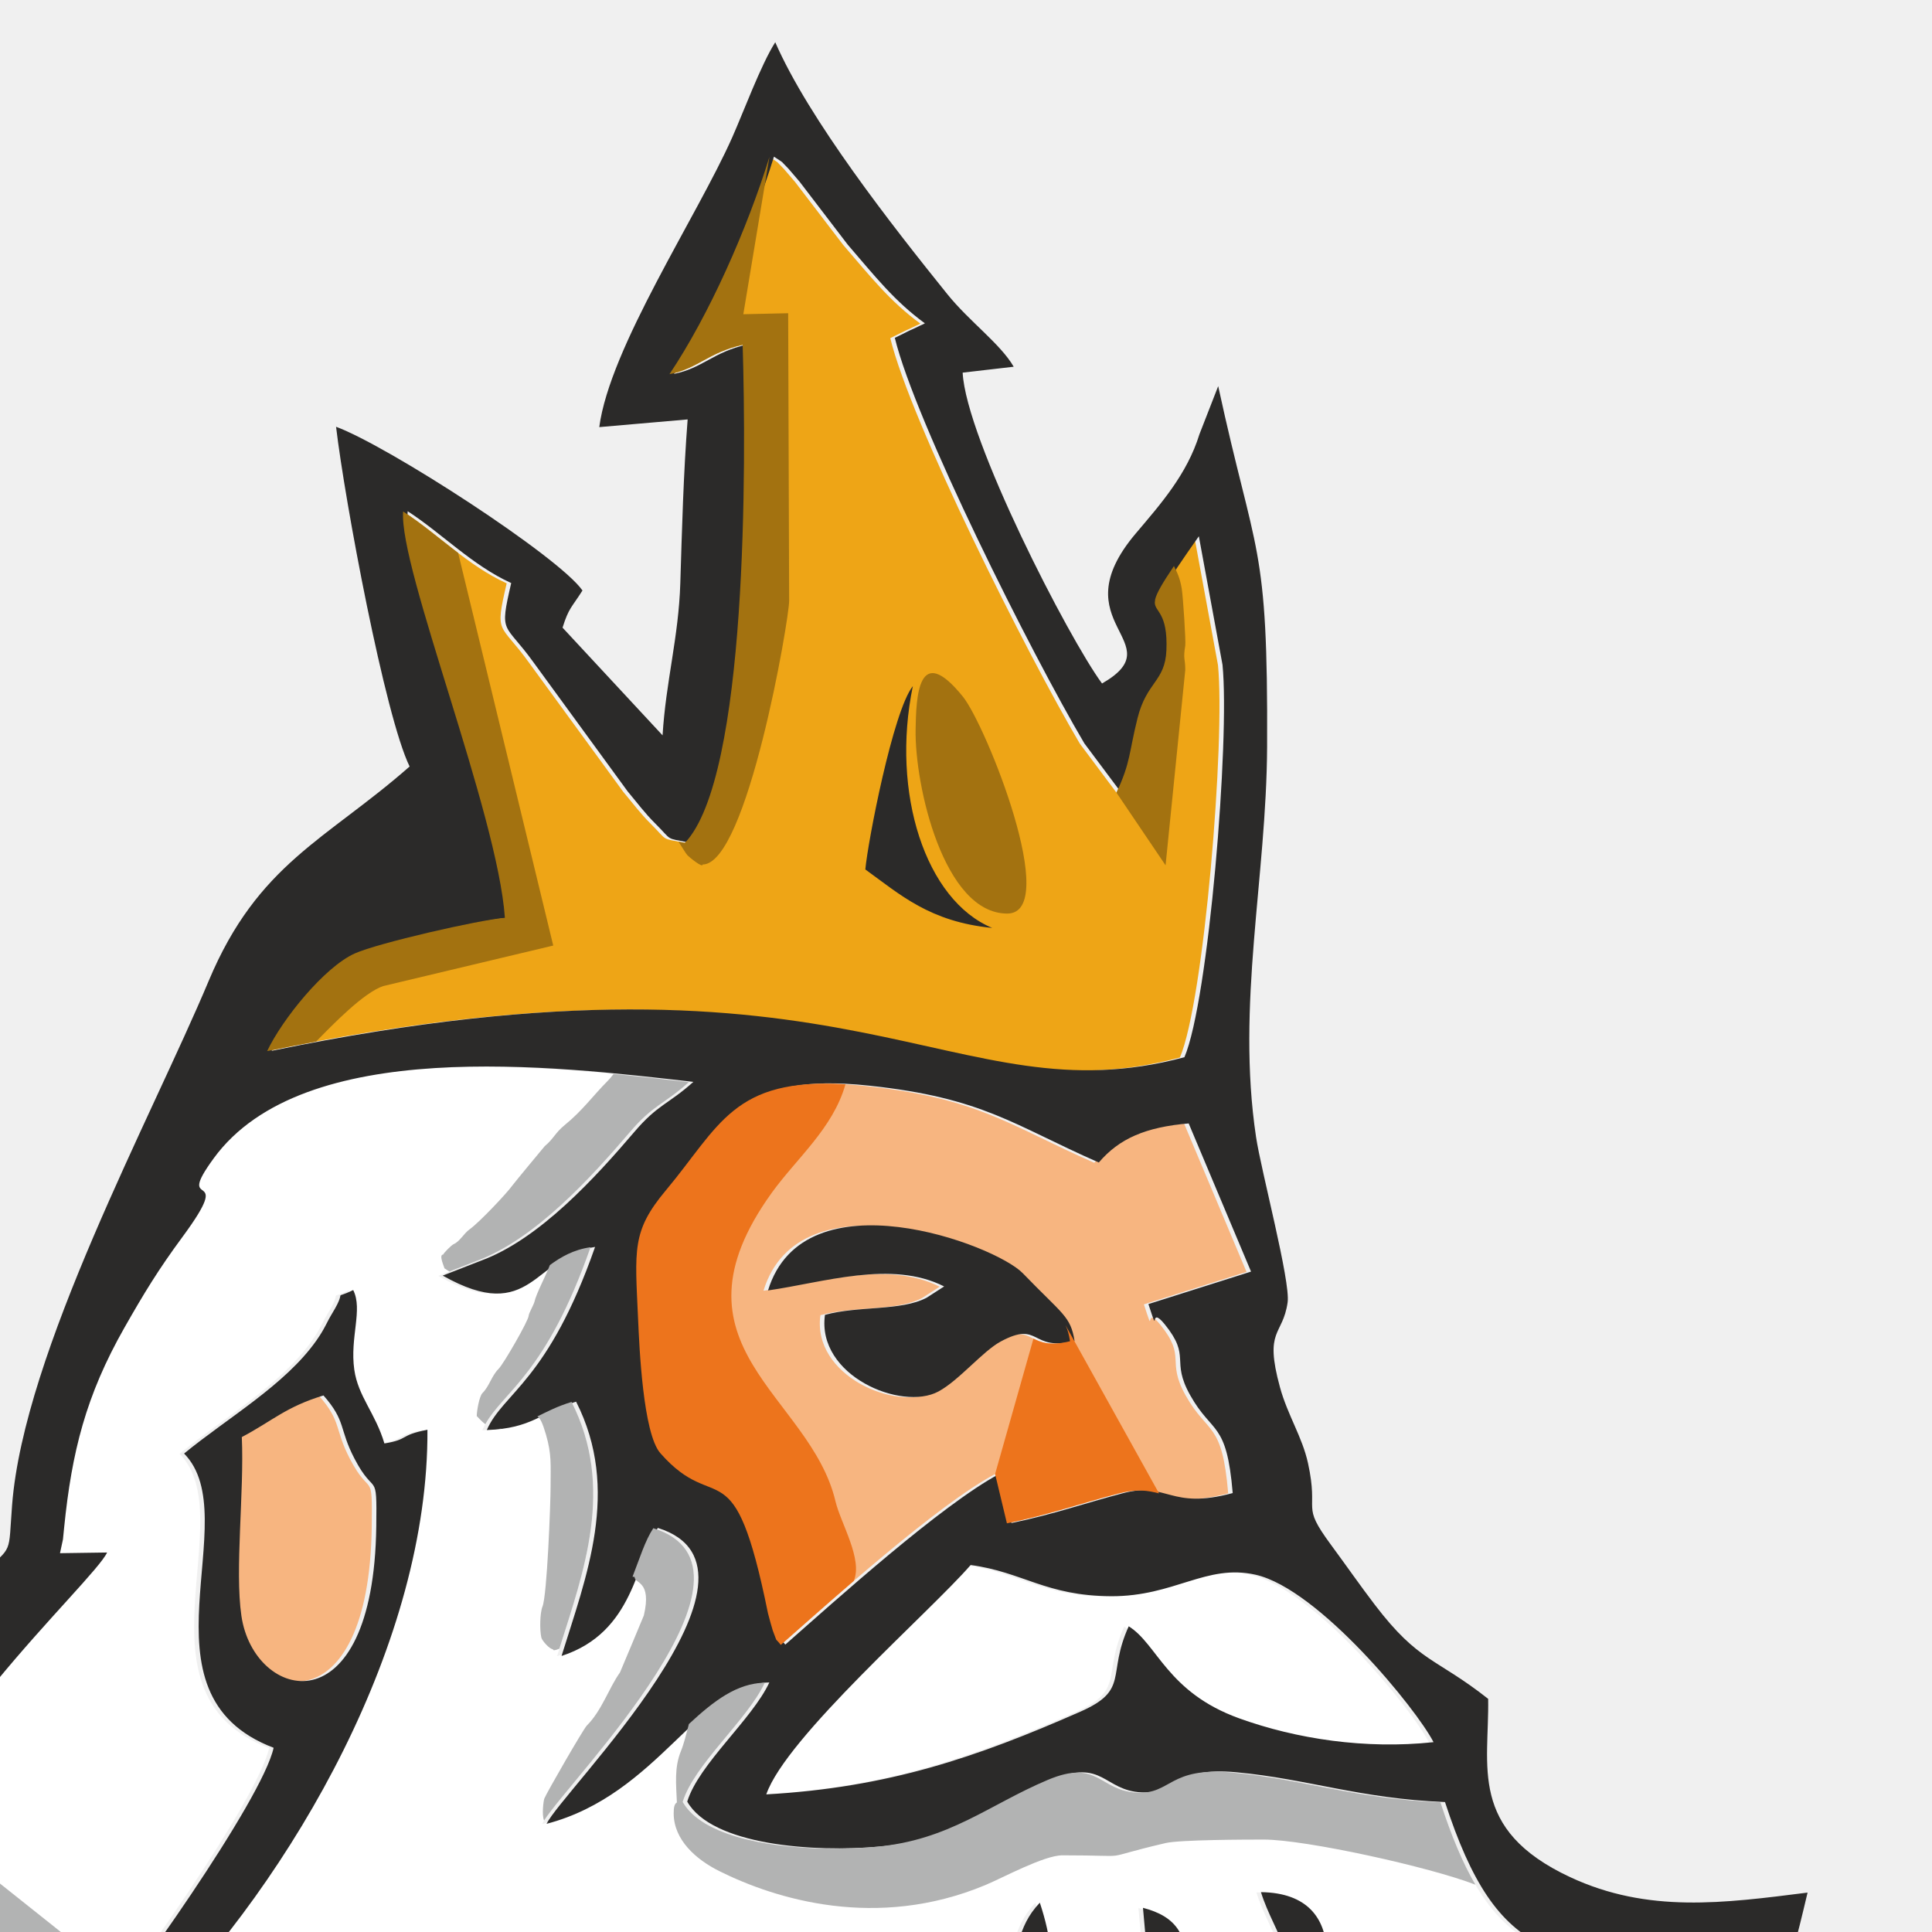
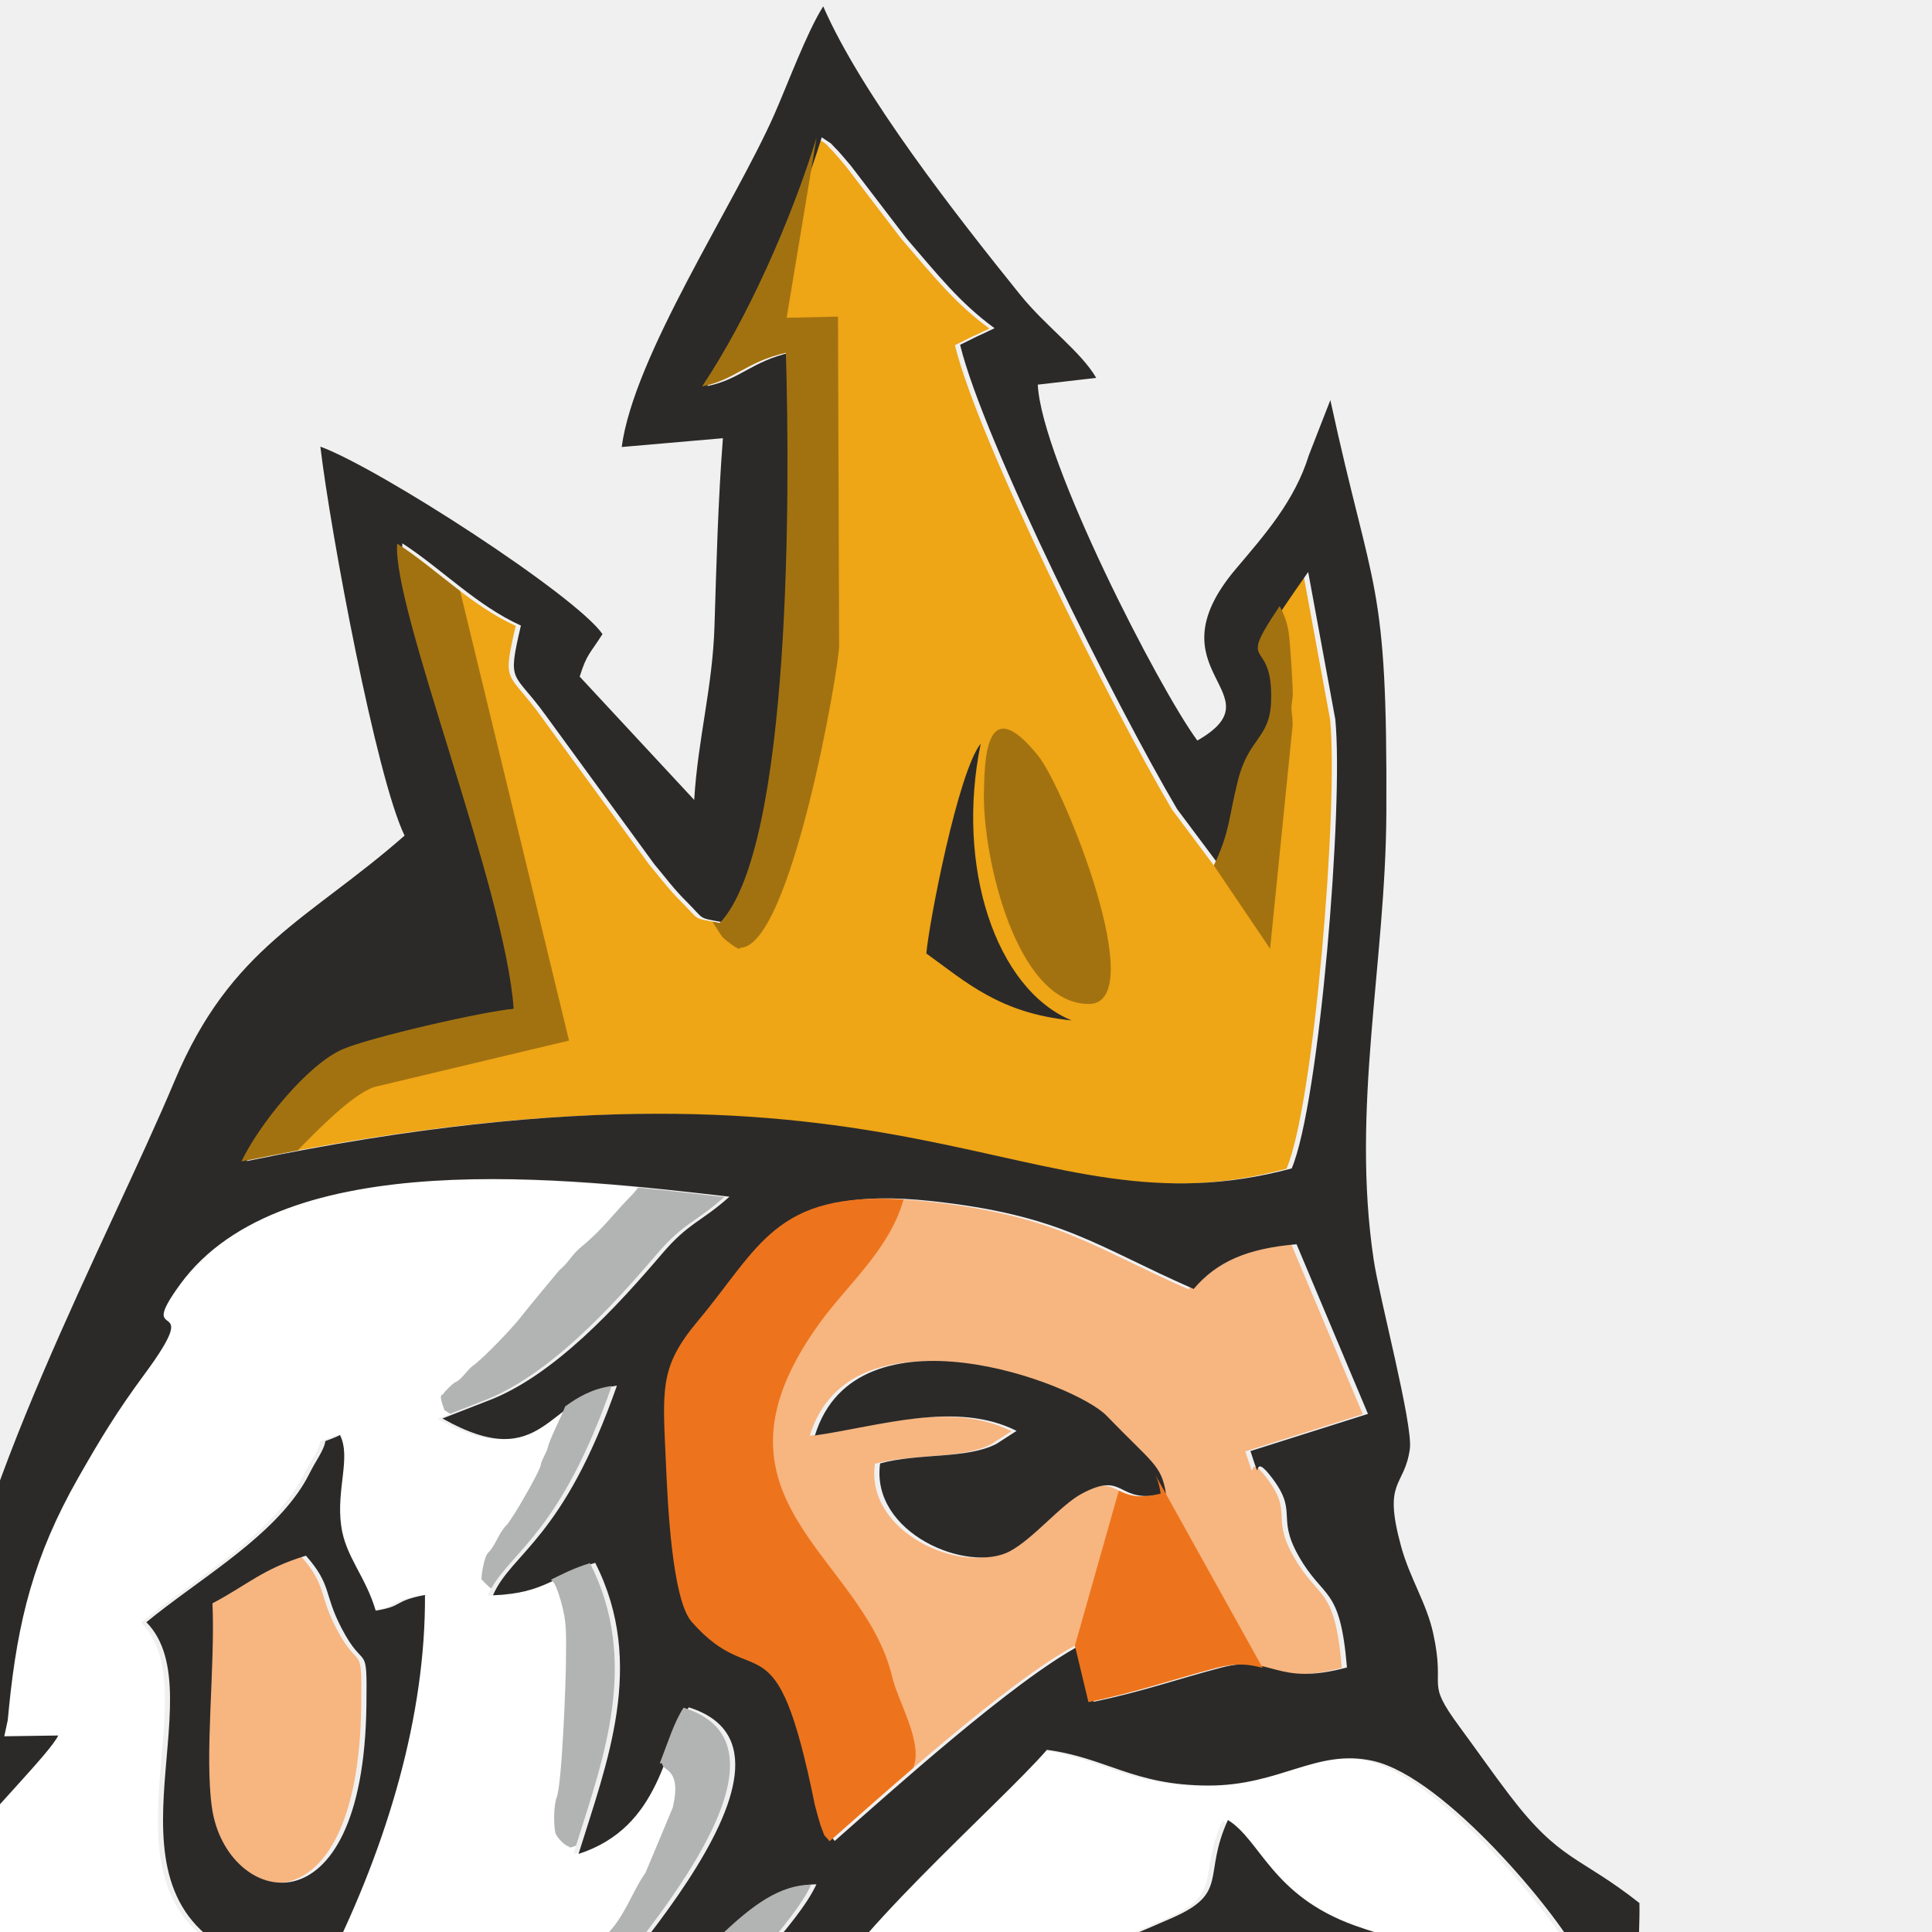
- <svg xmlns="http://www.w3.org/2000/svg" viewBox="9250 12150 3950 3950" fill-rule="evenodd" clip-rule="evenodd" role="img" aria-label="Umyjeme Fasádu">
+ <svg xmlns="http://www.w3.org/2000/svg" viewBox="9365 12225 3450 3450" fill-rule="evenodd" clip-rule="evenodd" role="img" aria-label="Umyjeme Fasádu">
  <path fill="#f7b580" d="M10810.989 14788.87c73.54-239.68 463.97-94.1 520.87-35.16 81.95 84.88 97.67 87.65 105.84 138.42-90.45 22.57-69.92-42.69-151.12 1.25-36.79 19.9-85.33 79.61-127.24 102.14-75.7 40.67-249.42-32.54-231.96-156.67 68.2-18.89 155.12-7.49 207.8-35.01l35.89-23.13c-107.44-54.46-246.56-8.05-360.08 8.16M10846.307 15512.99c102.48-90.19 319.21-285.79 438.19-349.34l24.12 100.8c87.64-18.13 150.09-40.65 228.53-61.15 92.1-24.06 94.01 34.87 223.89-.14-12.4-148.39-41.51-119.06-86.96-200.13-40.64-72.49 2.84-77.14-51.97-144.85-34.22-42.28-9.31 31.82-33.41-41.4l209.82-66.42-127.5-302.9c-88.1 7.48-142.06 30.94-183.76 79.88-174.41-76.49-235.67-132.13-469.35-157.1-266.28-28.44-290.61 74.86-406.52 213.38-70.07 83.74-63.13 120.84-56.82 262.81 2.56 57.6 10.11 234.21 45.51 274.58 115.81 132.07 149.62-20.23 220.02 327.2.59 2.92 8.91 33.02 9.77 35.19 11.36 28.92 2.33 11.77 16.44 29.59M9735.169 15088.68c5.07 113.22-14.63 271.24-.87 365.52 25.59 175.32 270.48 234.68 275.75-183.15 1.51-119.22-2.18-56.76-44.64-138.43-32.02-61.59-16.62-75.99-63.3-129.02-77.43 23.46-104.49 52.18-166.94 85.08" />
  <path fill="#eea516" d="M10618.74 12915c59.14-11.95 78.83-44.07 149.64-60.15 7.28 241.16 10.43 884.11-118.12 1018.46-51.21-10.29-33.14-2.55-70.03-39.25-21.03-20.86-35.96-41.29-56.12-65.3l-192.22-263.5c-60.15-83.92-70.95-55.15-45.97-162.61-79.76-36.24-142.27-102-211.69-146.86-9.13 115.53 193.24 616.53 208.03 830.72-54.22 4.41-259.38 51.63-306.6 72.67-62.75 28.04-148.81 135.09-179.48 199.82 1200.76-248.16 1386.36 141.39 1866.14 13.07 49.4-115.3 93.05-649.06 77.85-802.31l-48.38-262.76c-143.1 203.35-51.25 92.91-57.05 232.4-2.68 64.37-40.45 64.05-59.13 139.21-17.84 71.6-13.67 89.16-42.96 151.96l-74.93-100.19c-109.04-184.68-345.9-657.73-387.51-829.06l31.28-15.48c2.55-1.2 7.83-3.47 10.38-4.68 2.46-1.16 7.88-3.85 9.92-4.82s6.76-2.78 9.87-4.73c-62.24-45.46-101.35-95.46-157.66-160.76l-98.52-128.87c-2.18-2.78-21.41-25.21-22.52-26.28-21.04-20.9-4.17-7.51-29.85-24.84-45.46 147.32-123.45 323.47-204.37 444.14" />
-   <path fill="#fff" d="M11198.67 16413.768c26.15-56.97 59.46-117.09 87.52-182.44 39.67-92.39 31.33-138.73 80.47-190.72 48.1 144.88 19.61 223.81-91.3 315.07-54.44 44.79-59.95 86.39-76.69 58.09M11590.729 16198.378 l-13.17-147.24c68.23 17.78 96.16 55.48 89.04 147.28-5.37 69.32-30.18 119.11-86.46 155.46zM11907.339 16299.838c-21-30.33-20.23-106.78-36.8-155.56-15.98-47.09-37.74-80.14-51.78-125.22 193.3 2.57 135.61 215.09 88.58 280.78M9363.369 15326.089 l 96.32-1.41c-27.28 60.08-431.59 423.6-437.98 661.46 164.97 102.24 306.09 251.22 409.47 310.81 66.31-73.62 345.66-465.84 369-573.03-290.27-110.03-53.95-470.23-183.07-601.54 88.62-72.71 206.26-140.15 270.16-230.62 18.19-25.74 19.95-35.01 33.47-57.38 32.34-53.53-3.95-24.01 42.13-46.27 20.18 40.24-7.16 96.53 2.24 162.73 7.83 55.08 43.19 88.74 61.59 150.92 51.36-8.48 29.26-16.64 87.93-28.07 2.54 430.5-270.97 912.37-567.04 1210.64l-60.09 66.17c38.5 84.95 86.81 146.44 169.39 185.29 85.44 40.19 166.03-22.28 238.09-71.33 131.81-89.7 354.96-312.63 401.68-331.72-55.46 172.25-336.94 486.7-363.5 567.15 63.36 51.99 176.7 117.28 246.7 162.34 48.88 31.45 82.77 51.01 127.7 85.65 47.2 36.4 63.89 58.46 126.24 86.3 149.17-66.2 339.84-336.95 364.39-353.37-82.23 320.77-185.44 351.37-213.47 475.25 67.33 36.27 133.63 98.31 207.46 121.03 54.71-75.39 116.96-148.78 178.06-237.8 46.29-67.43 118.67-224.11 162.23-265.85 7.66 127.37-15.68 242.63-49 347.53-16.94 53.33-30.55 97.9-56.29 142.45-29 50.21-63.68 72.23-80.16 135.26 34.97 34.89 215.66 148.65 266.29 167.72 58.63-74.2 119.82-148.6 180.28-241.03 45.98-70.28 118.35-234.81 167.55-274.66 9.76 198.21-68.38 438.26-46.65 614.79 116.95-102.11 288.19-405.93 353.93-579.01 23.25-61.22 39.79-201.95 69.14-245.75 57.91 147.38 135.12 278.61 173.96 441.49 46.36-45.38 70.87-152.01 86.6-215.76 90.89-368.26 20.89-516.24 13.73-821.84 30.62 44.59 7.28 157.34 315.66 88.29 112.67-25.23 232.82-88.19 275.91-164.58-384.02 10.2-501.09-5.18-608.38-333.42-174.23-7.08-280.19-47.22-426.23-60.92-129.04-12.11-123.77 44.49-194.04 41.11-77.69-3.74-78.71-69.94-183.06-25.9-120.08 50.7-200.59 122.88-350.19 136.54-138.96 12.69-345.28-3.07-395.69-91.76 23.28-76.43 132.35-167.57 167.82-243.56-142.91 1.79-226.5 229-455.39 288.96 29.44-64.02 495.97-520.95 227.45-605-45.12 68.05-47.64 213.27-196.85 261.79 49.98-161.31 121.56-339.06 29.75-519.91-72.01 22.05-89.69 54.85-182.61 58.03 33.65-76.69 125.13-99.23 221.36-374.37-124.62 17.91-129.38 161.27-311.48 58.64l78.31-30.53c119.9-44 235.5-171.96 314.01-263.88 47.73-55.88 68.57-55.5 120.19-101.65-285.41-32.69-797.36-94.65-980.56 156.08-83.88 114.81 47.78 9.43-64.21 161.16-49.3 66.79-78.55 115.07-118.34 184.99-79.22 139.2-107.81 254.93-123.3 408.13-.54 5.29-1.9 20.56-2.51 24.99zM10807.449 15819.199c249.61-14.04 429.93-75.75 641.75-168.95 101.83-44.81 53.84-74.72 99.22-174.68 58.52 36.1 78.48 135 225.86 188.17 117.11 42.25 258.09 63.57 397.35 48.73-33.97-66.79-234.26-313-363.71-342.34-100.89-22.86-166.09 44.63-295.56 43.92-133.57-.73-180.25-49.37-287.1-63.76-83.44 96.32-377.74 352.19-417.81 468.91M7973.06 16016.29c128.99 247.08 193.62-70.66 240.29 77.18 24.45 77.48-55.12 138.31 58.86 133.53 51.15-2.15 98.78-38.16 169.16-41.22-16.2 50.72-54.79 110.57-48.32 154.11 54.67 21.31 173.01-12.52 231.64-29.45 4.11 95.31-37.16 87.38-45.32 176.75 72.95-1.49 174.23-33.61 259.24-45.29-17.56 51.25-56.21 108.86-53.1 159.3 81.26 16.03 148.46-40.22 246.3-33.66l-33.03 146.95 227.42-22.49-26.59 127.33c270.39-62.89 266.23-339.93 193.52-400.07l-1207.05-812.7c-7.8 264.54-88.31 285.33-213.02 409.73" />
-   <path fill="#2b2a29" d="M10820.229 14788.311c113.54-16.22 252.66-62.66 360.12-8.16l-35.91 23.12c-52.69 27.53-139.58 16.13-207.8 34.99-17.47 124.15 156.27 197.37 231.94 156.68 41.94-22.52 90.46-82.25 127.26-102.13 81.19-43.94 60.66 21.31 151.12-1.25-8.16-50.8-23.87-53.53-105.85-138.43-56.9-58.95-447.33-204.51-520.88 35.18M11019.179 13927.601c70.67 50.93 131.19 106.95 259.42 119.56-136.15-56.4-207.43-275.78-162.29-494.33-40.64 50.84-92.22 319.3-97.13 374.77M11207.93 16413.19c16.73 28.32 22.24-13.3 76.69-58.11 110.9-91.25 139.4-170.17 91.3-315.03-49.13 51.95-40.78 98.29-80.45 190.69-28.09 65.35-61.41 125.5-87.54 182.45M11599.98 16197.789 l-10.57 155.53c56.26-36.38 81.1-86.15 86.43-155.48 7.14-91.8-20.81-129.48-89.02-147.27zM11916.589 16299.279c47.04-65.71 104.73-278.23-88.56-280.78 14.04 45.04 35.77 78.08 51.76 125.21 16.59 48.76 15.81 125.22 36.8 155.57M7982.296 16015.727c124.75-124.43 205.25-145.19 213.03-409.76l1207.07 812.7c72.71 60.15 76.83 337.18-193.52 400.07l26.6-127.3-227.45 22.47 33.04-146.95c-97.83-6.53-165.02 49.68-246.31 33.65-3.1-50.42 35.55-108.02 53.11-159.28-84.99 11.68-186.29 43.79-259.23 45.28 8.15-89.35 49.44-81.43 45.32-176.75-58.62 16.96-176.98 50.74-231.67 29.47-6.44-43.56 32.12-103.39 48.34-154.13-70.39 3.06-117.99 39.07-169.15 41.24-114 4.78-34.43-56.07-58.85-133.55-46.67-147.83-111.32 169.93-240.33-77.16M10816.706 15818.638c40.08-116.74 334.36-372.59 417.82-468.94 106.82 14.41 153.53 63.07 287.09 63.77 129.48.69 194.68-66.78 295.56-43.89 129.44 29.34 329.73 275.5 363.7 342.33-139.26 14.83-280.23-6.49-397.34-48.75-147.37-53.16-167.34-152.05-225.87-188.15-45.37 99.96 2.64 129.85-99.22 174.66-211.83 93.2-392.14 154.92-641.74 168.97M9744.396 15088.097c62.47-32.9 89.54-61.59 166.97-85.08 46.67 53.06 31.28 67.42 63.31 129.01 42.45 81.7 46.15 19.24 44.62 138.43-5.28 417.86-250.15 358.5-275.73 183.19-13.76-94.31 5.93-252.34.83-365.55M10855.585 15512.406c-14.13-17.8-5.1-.65-16.45-29.57-.88-2.18-9.18-32.3-9.78-35.22-70.39-347.42-104.22-195.1-220.03-327.17-35.41-40.37-42.96-216.98-45.51-274.58-6.3-141.99-13.25-179.06 56.82-262.8 115.9-138.52 140.27-241.86 406.51-213.41 233.7 24.98 294.96 80.64 469.39 157.1 41.67-48.94 95.65-72.38 183.75-79.89l127.49 302.94-209.84 66.4c24.1 73.22-.79-.88 33.41 41.39 54.83 67.7 11.36 72.38 52 144.86 45.41 81.05 74.56 51.77 86.94 200.15-129.85 34.99-131.8-23.96-223.88.14-78.46 20.48-140.88 43.01-228.51 61.13l-24.15-100.8c-118.96 63.54-335.7 259.15-438.16 349.33M9378.715 15297.287c.6-4.45 1.99-19.7 2.5-24.98 15.53-153.21 44.12-268.92 123.32-408.13 39.81-69.93 69.05-118.22 118.35-185 111.97-151.72-19.69-46.34 64.19-161.18 183.19-250.71 695.17-188.75 980.55-156.08-51.58 46.16-72.44 45.79-120.17 101.68-78.5 91.89-194.12 219.89-314.01 263.87l-78.32 30.54c182.13 102.64 186.85-40.74 311.51-58.62-96.25 275.13-187.73 297.65-221.37 374.35 92.91-3.2 110.57-36.01 182.58-58.02 91.81 180.82 20.26 358.59-29.75 519.91 149.22-48.52 151.73-193.76 196.86-261.79 268.55 84.02-198.02 540.95-227.44 604.99 228.88-59.96 312.48-287.18 455.4-288.98-35.5 76-144.54 167.15-167.85 243.57 50.42 88.7 256.73 104.45 395.71 91.76 149.59-13.68 230.09-85.83 350.21-136.53 104.31-44.07 105.33 22.15 183.05 25.91 70.25 3.38 64.97-53.25 194.03-41.11 146.03 13.67 252.01 53.8 426.26 60.9 107.28 328.23 224.34 343.62 608.37 333.43-43.1 76.37-163.26 139.35-275.92 164.56-308.4 69.04-285.05-43.71-315.68-88.29 7.18 305.63 77.16 453.6-13.72 821.83-15.75 63.77-40.22 170.4-86.61 215.77-38.83-162.85-116.04-294.09-173.97-441.5-29.33 43.79-45.88 184.53-69.14 245.75-65.71 173.09-236.95 476.91-353.91 579.04-21.74-176.56 56.4-416.61 46.66-614.81-49.21 39.85-121.6 204.41-167.57 274.66-60.47 92.46-121.65 166.83-180.27 241.03-50.65-19.05-231.34-132.82-266.28-167.71 16.45-63.03 51.16-85.04 80.17-135.28 25.72-44.53 39.35-89.11 56.26-142.4 33.32-104.92 56.68-220.17 49.03-347.57-43.56 41.76-115.95 198.44-162.24 265.87-61.13 89.02-123.36 162.38-178.05 237.78-73.87-22.71-140.14-84.76-207.47-121 28.04-123.92 131.24-154.51 213.45-475.29-24.56 16.46-215.21 287.19-364.39 353.41-62.33-27.85-79.01-49.91-126.23-86.34-44.95-34.61-78.83-54.17-127.72-85.64-69.98-45.04-183.33-110.34-246.68-162.33 26.56-80.45 308.04-394.88 363.51-567.14-46.71 19.1-269.9 242-401.69 331.72-72.07 49.03-152.65 111.5-238.11 71.32-82.58-38.83-130.87-100.33-169.38-185.27l60.11-66.18c296.08-298.3 569.59-780.17 567.04-1210.64-58.67 11.4-36.57 19.61-87.96 28.04-18.4-62.14-53.76-95.84-61.59-150.89-9.36-66.22 17.98-122.48-2.22-162.75-46.07 22.29-9.78-7.23-42.13 46.29-13.53 22.34-15.29 31.61-33.46 57.37-63.9 90.46-181.56 157.89-270.17 230.6 129.11 131.33-107.19 491.55 183.05 601.57-23.31 107.19-302.66 499.42-368.97 573.01-103.39-59.59-244.5-208.53-409.48-310.81 6.39-237.83 410.68-601.38 437.98-661.44l-96.3 1.39zM10627.999 12914.42c80.92-120.67 158.91-296.82 204.37-444.14 25.68 17.33 8.81 3.94 29.85 24.84 1.11 1.07 20.34 23.5 22.52 26.28l98.52 128.87c56.31 65.3 95.42 115.3 157.66 160.76-3.11 1.95-7.83 3.76-9.87 4.73s-7.46 3.66-9.92 4.82c-2.55 1.21-7.83 3.48-10.38 4.68l-31.28 15.48c41.61 171.33 278.47 644.38 387.51 829.06l74.93 100.19c29.29-62.8 25.12-80.36 42.96-151.96 18.68-75.16 56.45-74.84 59.13-139.21 5.8-139.49-86.05-29.05 57.05-232.4l48.38 262.76c15.2 153.25-28.45 687.01-77.85 802.31-479.78 128.32-665.38-261.23-1866.14-13.07 30.67-64.73 116.73-171.78 179.48-199.82 47.22-21.04 252.38-68.26 306.6-72.67-14.79-214.19-217.16-715.19-208.03-830.72 69.42 44.86 131.93 110.62 211.69 146.86-24.98 107.46-14.18 78.69 45.97 162.61l192.22 263.5c20.16 24.01 35.09 44.44 56.12 65.3 36.89 36.7 18.82 28.96 70.03 39.25 128.55-134.35 125.4-777.3 118.12-1018.46-70.81 16.08-90.5 48.2-149.64 60.15M11322.528 12899.781c-27.2-46.95-90.69-92.41-135.87-148.57-113.4-140.79-282.69-356.84-351.65-514.86-29.42 46.29-64.69 142.13-87.95 194.5-71.83 161.68-250.39 429.63-271.84 592.38l180.68-15.71c-8.62 111.46-11.54 223.51-15.01 335.01-3.39 110.25-29.66 201.36-36.24 310.91l-204.51-220.22c12.93-40.97 18.12-40.22 40.74-75.95-48.11-69.28-397.71-295.66-503.79-334.73 17.84 151.4 99.96 591.6 150.38 694.57-170.44 149.96-310.02 198.02-410.82 438.4-117.15 279.3-377.82 759.45-401.92 1071.51-7.93 103.16 2.22 82.08-59.13 138.61-136.53 125.82-251.55 295.34-297.98 537.43-213.31-121-438.49-292.97-644.9-436.08-106.07-73.59-174.38-24.51-303.63-46.25-38.05-6.39-1490.63-950.1-1522.7-983.97-60.02-63.45 2.5-181.29-76.84-271.66-31.88-36.29-87.86-77.21-153.62-118.87-186.11-117.94-607.22-375.14-831.24-263.5-50.88 25.4-137.91 130.78-161.13 204.65-44.3 140.88 142.69 452.34 213.92 501.6l432.69 281.39c345.81 216.88 55.71-63.49 495.03 219.43l1066.42 711.02c204.6 137.32 241.39 131.99 378.19 335.29 150.61 223.83 306.23 199.73 468.66 358.04-296.17 75.35-524.5 211.5-735.12 394.46-567.92 493.4-401.56 1145.38-443.4 1262.72-11.63 32.53-467.08 433.39-454.76 1217.96l252.34 148.62c-27.3-334.36 187.82-886.34 368.32-1136.86 81.75 84.53 81.29 182.54 215.68 233.52-77.86-278.8-137.68-420.79-76.42-736.47 81.24-418.51 324.95-775.86 701.76-968.82 90.92-46.58 191.16-78.09 299.22-111.36 161.04-49.54 162.34-73.83 301.97 19.78 172.95 116 331.99 214.75 517.5 318.47 424.07 237.08 99.96 335.65 196.03 532.37 70.62 144.73 110.01 104.32 57.51 323.79-43.47 181.57-187.6 917.81-236.16 991.95-169.38-92.13-332.41-324.16-421.76-502.02-17.15-34.2-30.77-64.09-45.79-105.8-15.8-43.93-22.61-77.34-56.07-110.99-48.66 198.11-157.84 351.92-271.93 487.15-64 75.86-115.53 127.86-190.89 190.46-62.6 52-153.02 103.16-198.39 171.84 242.42-29.94 259.94-36.15 447.11-112.19-95.88 540.85-240.38 796.89-518.06 1112.94 167.9 107.61 917.48 355.91 1165.46 392.75-25.21-86.7-88.61-190.23-125.36-287.74-35.5-94.07-67.01-215.39-83.14-326.38-43.46-300.07 5.24-432.09 86.62-694.57 60.98 20.94 83.64 51.57 156.59 76.09-9.73 106.22 37.3 297.75 58.25 407.16 19.65 102.46 26.69 301.41 120.21 351.36 174.25 93.1 461.06 234.63 643.41 288.95-22.71 152.97-101.21 374.67-63.3 528.71 18.95 76.84 54.08 51.95 66.04 126.98 20.48 128.64 12.69 224.2 47.03 351.64 29.01 107.56 65.02 193.66 118.13 276.38 512.4 797.96 1620.99 800.19 2183.35 285.05 238.94-218.87 488.58-611.62 482.79-1099.04 58.02 19.65 122.76 64.92 184.02 91.2 349.28 149.64 1356.94 306.04 1567.47 20.62 88.15-119.47 102.56-777.43 96.67-975.59-19-635.67-94.9-1183.53-469.07-1683.28-200.06-267.25-336.35-299-425.84-394.78-43.79-46.81-73.86-548.41-385.42-951.68-276.25-357.58-499.61-333.25-643.04-434.41 118.12-107.7 131.47-151.03 177.58-345.67-171.28 21.65-326.2 42.73-485.34-31.55-209.23-97.6-165.21-227.91-167.71-364.58-107.79-84.94-141.06-73.63-231.66-192.27-30.08-39.39-56.31-77.34-89.91-122.94-62.51-84.86-23.77-61.73-46.76-166.6-11.72-53.71-41.7-98.16-57.27-155.06-33.05-120.45 5.56-103.95 15.61-173.74 6.17-42.77-54.22-268.87-64.55-338.02-40.64-271.19 21.36-529.59 22.61-798.33 2-422.45-23.45-383.57-100-736.88l-38.33 98.29c-25.25 81.84-79.24 142.73-130.03 202.7-157.47 185.83 78.83 221.98-69.14 306.97-68.78-93.2-278.15-500.26-284.96-635.54z" />
+   <path fill="#fff" d="M9363.369 15326.089 l 96.32-1.41c-27.28 60.08-431.59 423.6-437.98 661.46 164.97 102.24 306.09 251.22 409.47 310.81 66.31-73.62 345.66-465.84 369-573.03-290.27-110.03-53.95-470.23-183.07-601.54 88.62-72.71 206.26-140.15 270.16-230.62 18.19-25.74 19.95-35.01 33.47-57.38 32.34-53.53-3.95-24.01 42.13-46.27 20.18 40.24-7.16 96.53 2.24 162.73 7.83 55.08 43.19 88.74 61.59 150.92 51.36-8.48 29.26-16.64 87.93-28.07 2.54 430.5-270.97 912.37-567.04 1210.64l-60.09 66.17c38.5 84.95 86.81 146.44 169.39 185.29 85.44 40.19 166.03-22.28 238.09-71.33 131.81-89.7 354.96-312.63 401.68-331.72-55.46 172.25-336.94 486.7-363.5 567.15 63.36 51.99 176.7 117.28 246.7 162.34 48.88 31.45 82.77 51.01 127.7 85.65 47.2 36.4 63.89 58.46 126.24 86.3 149.17-66.2 339.84-336.95 364.39-353.37-82.23 320.77-185.44 351.37-213.47 475.25 67.33 36.27 133.63 98.31 207.46 121.03 54.71-75.39 116.96-148.78 178.06-237.8 46.29-67.43 118.67-224.11 162.23-265.85 7.66 127.37-15.68 242.63-49 347.53-16.94 53.33-30.55 97.9-56.29 142.45-29 50.21-63.68 72.23-80.16 135.26 34.97 34.89 215.66 148.65 266.29 167.72 58.63-74.2 119.82-148.6 180.28-241.03 45.98-70.28 118.35-234.81 167.55-274.66 9.76 198.21-68.38 438.26-46.65 614.79 116.95-102.11 288.19-405.93 353.93-579.01 23.25-61.22 39.79-201.95 69.14-245.75 57.91 147.38 135.12 278.61 173.96 441.49 46.36-45.38 70.87-152.01 86.6-215.76 90.89-368.26 20.89-516.24 13.73-821.84 30.62 44.59 7.28 157.34 315.66 88.29 112.67-25.23 232.82-88.19 275.91-164.58-384.02 10.2-501.09-5.18-608.38-333.42-174.23-7.08-280.19-47.22-426.23-60.92-129.04-12.11-123.77 44.49-194.04 41.11-77.69-3.74-78.71-69.94-183.06-25.9-120.08 50.7-200.59 122.88-350.19 136.54-138.96 12.69-345.28-3.07-395.69-91.76 23.28-76.43 132.35-167.57 167.82-243.56-142.91 1.79-226.5 229-455.39 288.96 29.44-64.02 495.97-520.95 227.45-605-45.12 68.05-47.64 213.27-196.85 261.79 49.98-161.31 121.56-339.06 29.75-519.91-72.01 22.05-89.69 54.85-182.61 58.03 33.65-76.69 125.13-99.23 221.36-374.37-124.62 17.91-129.38 161.27-311.48 58.64l78.31-30.53c119.9-44 235.5-171.96 314.01-263.88 47.73-55.88 68.57-55.5 120.19-101.65-285.41-32.69-797.36-94.65-980.56 156.08-83.88 114.81 47.78 9.43-64.21 161.16-49.3 66.79-78.55 115.07-118.34 184.99-79.22 139.2-107.81 254.93-123.3 408.13-.54 5.29-1.9 20.56-2.51 24.99zM10807.449 15819.199c249.61-14.04 429.93-75.75 641.75-168.95 101.83-44.81 53.84-74.72 99.22-174.68 58.52 36.1 78.48 135 225.86 188.17 117.11 42.25 258.09 63.57 397.35 48.73-33.97-66.79-234.26-313-363.71-342.34-100.89-22.86-166.09 44.63-295.56 43.92-133.57-.73-180.25-49.37-287.1-63.76-83.44 96.32-377.74 352.19-417.81 468.91M7973.06 16016.29c128.99 247.08 193.62-70.66 240.29 77.18 24.45 77.48-55.12 138.31 58.86 133.53 51.15-2.15 98.78-38.16 169.16-41.22-16.2 50.72-54.79 110.57-48.32 154.11 54.67 21.31 173.01-12.52 231.64-29.45 4.11 95.31-37.16 87.38-45.32 176.75 72.95-1.49 174.23-33.61 259.24-45.29-17.56 51.25-56.21 108.86-53.1 159.3 81.26 16.03 148.46-40.22 246.3-33.66l-33.03 146.95 227.42-22.49-26.59 127.33c270.39-62.89 266.23-339.93 193.52-400.07l-1207.05-812.7c-7.8 264.54-88.31 285.33-213.02 409.73" />
+   <path fill="#2b2a29" d="M10820.229 14788.311c113.54-16.22 252.66-62.66 360.12-8.16l-35.91 23.12c-52.69 27.53-139.58 16.13-207.8 34.99-17.47 124.15 156.27 197.37 231.94 156.68 41.94-22.52 90.46-82.25 127.26-102.13 81.19-43.94 60.66 21.31 151.12-1.25-8.16-50.8-23.87-53.53-105.85-138.43-56.9-58.95-447.33-204.51-520.88 35.18M11019.179 13927.601c70.67 50.93 131.19 106.95 259.42 119.56-136.15-56.4-207.43-275.78-162.29-494.33-40.64 50.84-92.22 319.3-97.13 374.77M7982.296 16015.727c124.75-124.43 205.25-145.19 213.03-409.76l1207.07 812.7c72.71 60.15 76.83 337.18-193.52 400.07l26.6-127.3-227.45 22.47 33.04-146.95c-97.83-6.53-165.02 49.68-246.31 33.65-3.1-50.42 35.55-108.02 53.11-159.28-84.99 11.68-186.29 43.79-259.23 45.28 8.15-89.35 49.44-81.43 45.32-176.75-58.62 16.96-176.98 50.74-231.67 29.47-6.44-43.56 32.12-103.39 48.34-154.13-70.39 3.06-117.99 39.07-169.15 41.24-114 4.78-34.43-56.07-58.85-133.55-46.67-147.83-111.32 169.93-240.33-77.16M10816.706 15818.638c40.08-116.74 334.36-372.59 417.82-468.94 106.82 14.41 153.53 63.07 287.09 63.77 129.48.69 194.68-66.78 295.56-43.89 129.44 29.34 329.73 275.5 363.7 342.33-139.26 14.83-280.23-6.49-397.34-48.75-147.37-53.16-167.34-152.05-225.87-188.15-45.37 99.96 2.64 129.85-99.22 174.66-211.83 93.2-392.14 154.92-641.74 168.97M9744.396 15088.097c62.47-32.9 89.54-61.59 166.97-85.08 46.67 53.06 31.28 67.42 63.31 129.01 42.45 81.7 46.15 19.24 44.62 138.43-5.28 417.86-250.15 358.5-275.73 183.19-13.76-94.31 5.93-252.34.83-365.55M10855.585 15512.406c-14.13-17.8-5.1-.65-16.45-29.57-.88-2.18-9.18-32.3-9.78-35.22-70.39-347.42-104.22-195.1-220.03-327.17-35.41-40.37-42.96-216.98-45.51-274.58-6.3-141.99-13.25-179.06 56.82-262.8 115.9-138.52 140.27-241.86 406.51-213.41 233.7 24.98 294.96 80.64 469.39 157.1 41.67-48.94 95.65-72.38 183.75-79.89l127.49 302.94-209.84 66.4c24.1 73.22-.79-.88 33.41 41.39 54.83 67.7 11.36 72.38 52 144.86 45.41 81.05 74.56 51.77 86.94 200.15-129.85 34.99-131.8-23.96-223.88.14-78.46 20.48-140.88 43.01-228.51 61.13l-24.15-100.8c-118.96 63.54-335.7 259.15-438.16 349.33M9378.715 15297.287c.6-4.45 1.99-19.7 2.5-24.98 15.53-153.21 44.12-268.92 123.32-408.13 39.81-69.93 69.05-118.22 118.35-185 111.97-151.72-19.69-46.34 64.19-161.18 183.19-250.71 695.17-188.75 980.55-156.08-51.58 46.16-72.44 45.79-120.17 101.68-78.5 91.89-194.12 219.89-314.01 263.87l-78.32 30.54c182.13 102.64 186.85-40.74 311.51-58.62-96.25 275.13-187.73 297.65-221.37 374.35 92.91-3.2 110.57-36.01 182.58-58.02 91.81 180.82 20.26 358.59-29.75 519.91 149.22-48.52 151.73-193.76 196.86-261.79 268.55 84.02-198.02 540.95-227.44 604.99 228.88-59.96 312.48-287.18 455.4-288.98-35.5 76-144.54 167.15-167.85 243.57 50.42 88.7 256.73 104.45 395.71 91.76 149.59-13.68 230.09-85.83 350.21-136.53 104.31-44.07 105.33 22.15 183.05 25.91 70.25 3.38 64.97-53.25 194.03-41.11 146.03 13.67 252.01 53.8 426.26 60.9 107.28 328.23 224.34 343.62 608.37 333.43-43.1 76.37-163.26 139.35-275.92 164.56-308.4 69.04-285.05-43.71-315.68-88.29 7.18 305.63 77.16 453.6-13.72 821.83-15.75 63.77-40.22 170.4-86.61 215.77-38.83-162.85-116.04-294.09-173.97-441.5-29.33 43.79-45.88 184.53-69.14 245.75-65.71 173.09-236.95 476.91-353.91 579.04-21.74-176.56 56.4-416.61 46.66-614.81-49.21 39.85-121.6 204.41-167.57 274.66-60.47 92.46-121.65 166.83-180.27 241.03-50.65-19.05-231.34-132.82-266.28-167.71 16.45-63.03 51.16-85.04 80.17-135.28 25.72-44.53 39.35-89.11 56.26-142.4 33.32-104.92 56.68-220.17 49.03-347.57-43.56 41.76-115.95 198.44-162.24 265.87-61.13 89.02-123.36 162.38-178.05 237.78-73.87-22.71-140.14-84.76-207.47-121 28.04-123.92 131.24-154.51 213.45-475.29-24.56 16.46-215.21 287.19-364.39 353.41-62.33-27.85-79.01-49.91-126.23-86.34-44.95-34.61-78.83-54.17-127.72-85.64-69.98-45.04-183.33-110.34-246.68-162.33 26.56-80.45 308.04-394.88 363.51-567.14-46.71 19.1-269.9 242-401.69 331.72-72.07 49.03-152.65 111.5-238.11 71.32-82.58-38.83-130.87-100.33-169.38-185.27l60.11-66.18c296.08-298.3 569.59-780.17 567.04-1210.64-58.67 11.4-36.57 19.61-87.96 28.04-18.4-62.14-53.76-95.84-61.59-150.89-9.36-66.22 17.98-122.48-2.22-162.75-46.07 22.29-9.78-7.23-42.13 46.29-13.53 22.34-15.29 31.61-33.46 57.37-63.9 90.46-181.56 157.89-270.17 230.6 129.11 131.33-107.19 491.55 183.05 601.57-23.31 107.19-302.66 499.42-368.97 573.01-103.39-59.59-244.5-208.53-409.48-310.81 6.39-237.83 410.68-601.38 437.98-661.44l-96.3 1.39zM10627.999 12914.42c80.92-120.67 158.91-296.82 204.37-444.14 25.68 17.33 8.81 3.94 29.85 24.84 1.11 1.07 20.34 23.5 22.52 26.28l98.52 128.87c56.31 65.3 95.42 115.3 157.66 160.76-3.11 1.95-7.83 3.76-9.87 4.73s-7.46 3.66-9.92 4.82c-2.55 1.21-7.83 3.48-10.38 4.68l-31.28 15.48c41.61 171.33 278.47 644.38 387.51 829.06l74.93 100.19c29.29-62.8 25.12-80.36 42.96-151.96 18.68-75.16 56.45-74.84 59.13-139.21 5.8-139.49-86.05-29.05 57.05-232.4l48.38 262.76c15.2 153.25-28.45 687.01-77.85 802.31-479.78 128.32-665.38-261.23-1866.14-13.07 30.67-64.73 116.73-171.78 179.48-199.82 47.22-21.04 252.38-68.26 306.6-72.67-14.79-214.19-217.16-715.19-208.03-830.72 69.42 44.86 131.93 110.62 211.69 146.86-24.98 107.46-14.18 78.69 45.97 162.61l192.22 263.5c20.16 24.01 35.09 44.44 56.12 65.3 36.89 36.7 18.82 28.96 70.03 39.25 128.55-134.35 125.4-777.3 118.12-1018.46-70.81 16.08-90.5 48.2-149.64 60.15M11322.528 12899.781c-27.2-46.95-90.69-92.41-135.87-148.57-113.4-140.79-282.69-356.84-351.65-514.86-29.42 46.29-64.69 142.13-87.95 194.5-71.83 161.68-250.39 429.63-271.84 592.38l180.68-15.71c-8.62 111.46-11.54 223.51-15.01 335.01-3.39 110.25-29.66 201.36-36.24 310.91l-204.51-220.22c12.93-40.97 18.12-40.22 40.74-75.95-48.11-69.28-397.71-295.66-503.79-334.73 17.84 151.4 99.96 591.6 150.38 694.57-170.44 149.96-310.02 198.02-410.82 438.4-117.15 279.3-377.82 759.45-401.92 1071.51-7.93 103.16 2.22 82.08-59.13 138.61-136.53 125.82-251.55 295.34-297.98 537.43-213.31-121-438.49-292.97-644.9-436.08-106.07-73.59-174.38-24.51-303.63-46.25-38.05-6.39-1490.63-950.1-1522.7-983.97-60.02-63.45 2.5-181.29-76.84-271.66-31.88-36.29-87.86-77.21-153.62-118.87-186.11-117.94-607.22-375.14-831.24-263.5-50.88 25.4-137.91 130.78-161.13 204.65-44.3 140.88 142.69 452.34 213.92 501.6l432.69 281.39c345.81 216.88 55.71-63.49 495.03 219.43l1066.42 711.02c204.6 137.32 241.39 131.99 378.19 335.29 150.61 223.83 306.23 199.73 468.66 358.04-296.17 75.35-524.5 211.5-735.12 394.46-567.92 493.4-401.56 1145.38-443.4 1262.72-11.63 32.53-467.08 433.39-454.76 1217.96l252.34 148.62c-27.3-334.36 187.82-886.34 368.32-1136.86 81.75 84.53 81.29 182.54 215.68 233.52-77.86-278.8-137.68-420.79-76.42-736.47 81.24-418.51 324.95-775.86 701.76-968.82 90.92-46.58 191.16-78.09 299.22-111.36 161.04-49.54 162.34-73.83 301.97 19.78 172.95 116 331.99 214.75 517.5 318.47 424.07 237.08 99.96 335.65 196.03 532.37 70.62 144.73 110.01 104.32 57.51 323.79-43.47 181.57-187.6 917.81-236.16 991.95-169.38-92.13-332.41-324.16-421.76-502.02-17.15-34.2-30.77-64.09-45.79-105.8-15.8-43.93-22.61-77.34-56.07-110.99-48.66 198.11-157.84 351.92-271.93 487.15-64 75.86-115.53 127.86-190.89 190.46-62.6 52-153.02 103.16-198.39 171.84 242.42-29.94 259.94-36.15 447.11-112.19-95.88 540.85-240.38 796.89-518.06 1112.94 167.9 107.61 917.48 355.91 1165.46 392.75-25.21-86.7-88.61-190.23-125.36-287.74-35.5-94.07-67.01-215.39-83.14-326.38-43.46-300.07 5.24-432.09 86.62-694.57 60.98 20.94 83.64 51.57 156.59 76.09-9.73 106.22 37.3 297.75 58.25 407.16 19.65 102.46 26.69 301.41 120.21 351.36 174.25 93.1 461.06 234.63 643.41 288.95-22.71 152.97-101.21 374.67-63.3 528.71 18.95 76.84 54.08 51.95 66.04 126.98 20.48 128.64 12.69 224.2 47.03 351.64 29.01 107.56 65.02 193.66 118.13 276.38 512.4 797.96 1620.99 800.19 2183.35 285.05 238.94-218.87 488.58-611.62 482.79-1099.04 58.02 19.65 122.76 64.92 184.02 91.2 349.28 149.64 1356.94 306.04 1567.47 20.62 88.15-119.47 102.56-777.43 96.67-975.59-19-635.67-94.9-1183.53-469.07-1683.28-200.06-267.25-336.35-299-425.84-394.78-43.79-46.81-73.86-548.41-385.42-951.68-276.25-357.58-499.61-333.25-643.04-434.41 118.12-107.7 131.47-151.03 177.58-345.67-171.28 21.65-326.2 42.73-485.34-31.55-209.23-97.6-165.21-227.91-167.71-364.58-107.79-84.94-141.06-73.63-231.66-192.27-30.08-39.39-56.31-77.34-89.91-122.94-62.51-84.86-23.77-61.73-46.76-166.6-11.72-53.71-41.7-98.16-57.27-155.06-33.05-120.45 5.56-103.95 15.61-173.74 6.17-42.77-54.22-268.87-64.55-338.02-40.64-271.19 21.36-529.59 22.61-798.33 2-422.45-23.45-383.57-100-736.88l-38.33 98.29c-25.25 81.84-79.24 142.73-130.03 202.7-157.47 185.83 78.83 221.98-69.14 306.97-68.78-93.2-278.15-500.26-284.96-635.54z" />
  <path fill="#ed741c" d="M11428.57 14859.461 l 191.11 343.81c-22.38-5.79-44.95-9.77-82.53.05-78.46 20.48-140.88 43.01-228.51 61.13l-24.15-100.8 78.41-276.8c15.3 7.56 33.46 15.62 74.8 5.29-2.18-13.44-4.82-23.55-9.13-32.68M10995.5 15382.251c19.19-44.07-26.83-118.17-37.39-162.99-51.54-217.99-356.37-316.37-130.41-630.34 51.16-71.09 125.31-131.84 150.84-222.02-229.62-14.28-257.24 85.4-367.16 216.74-70.07 83.74-63.12 120.81-56.82 262.8 2.55 57.6 10.1 234.21 45.51 274.58 115.81 132.07 149.64-20.25 220.03 327.17.6 2.92 8.9 33.04 9.78 35.22 11.35 28.92 2.32 11.77 16.45 29.57 37.77-33.23 91.02-80.78 149.17-130.73" />
-   <path fill="#b2b3b3" d="M9058.97 15848.863 l 445.58 354.75c-31.89 42.96-58.21 76.51-73.36 93.33-103.39-59.59-244.5-208.53-409.48-310.81 1.16-42.54 15.06-89.12 37.26-137.27M10543.249 15373.533c1.44.33 2.83.47 4.13.47 0 14.23 35.73 7.27 19 78.73-.33 1.3-48.57 116.28-48.85 116.69-22.89 31.98-36.79 77.53-67.84 108.58-6.91 6.91-81.47 136.15-86.85 149.27-1.52 3.75-5.56 33.23-.46 44.81 54.36-85.55 483.3-516.34 223.32-597.67-16.82 25.35-27.71 61.36-42.45 99.12M12266.52 16003.283c-92.82-36.11-347.24-92.27-432.92-92.27-35.55 0-171.19.32-200.43 7.14-149.45 34.89-52.65 25.07-211.18 25.07-37.4 0-121.83 45.97-157.47 60.84-222.63 92.87-429.31 28.6-544.05-28.64-47.41-23.63-93.11-63.76-93.11-118.12 0-12.93 1.72-19.19 6.54-22.2-1.39-36.15-5.79-71 8.48-105.52 5.61-13.62 11.31-36.19 16.03-54.73 50.93-47.31 98.39-83.74 155.25-84.43-35.5 76-144.54 167.15-167.85 243.57l.55.97.56.93.56.93.6.92.6.93.6.93.61.92.65.93.46.65.18.23.65.93.65.88.7.88.69.88.05.09.65.79.69.88.74.88.7.83.32.42.42.46.79.84.74.88.79.83.6.65.19.19.78.83.79.79.83.83.84.84.14.14.69.65.84.83.88.79.88.79.42.41.46.37.88.79.88.79.93.74.78.7.14.09.93.74.93.74.97.79.93.74.23.19.74.55.97.74.98.7 1.02.74.6.46.42.28 1.02.7 1.01.69 1.02.74 1.02.65v.05l1.07.69 1.07.7 1.06.65 1.07.69.37.23.74.47 1.07.65 1.11.69 1.11.65.79.46.37.19 1.11.65 1.11.65 1.16.65 1.16.6.05.04 1.11.61 1.2.65 1.16.6c84.9 44.39 232.04 51.48 339.13 41.71 149.59-13.68 230.09-85.83 350.21-136.53 104.31-44.07 105.33 22.15 183.05 25.91 70.25 3.38 64.97-53.25 194.03-41.11 146.03 13.67 252.01 53.8 426.26 60.9 22.56 69.09 45.6 124.28 71.45 168.36M10367.902 15876.771c.92 0 1.94-.18 3.05-.65l1.58-.74zM10504.422 14345.771c-3.34 4.31-6.86 8.95-10.8 12.89-32.3 32.44-51.58 60.94-89.62 91.99-18.73 15.29-22.71 28.22-40.14 42.49-.46.42-61.07 73.36-66.03 80.22-12.42 17.24-67.76 75.63-87.31 89.67-12.79 9.18-20.53 25.44-33.04 30.63-4.13 1.72-21.23 18.72-21.23 21.27-10.1 0 2.37 25.58 2.37 28.32.92 0 4.86 3.34 10.33 6.35l55.24-21.55c119.89-43.98 235.51-171.98 314.01-263.87 47.73-55.89 68.59-55.52 120.17-101.68-46.16-5.28-98.25-11.35-153.95-16.73M10374.242 14736.441c-9.96 25.81-27.24 56.72-31.6 75.21-1.44 6.02-11.77 23.82-11.77 28.31 0 9.5-51.21 98.39-61.36 108.54-14.78 14.78-18.67 35.17-33.04 49.54-6.63 6.62-11.77 37.21-11.77 47.17.56 0 9.92 11.4 17.61 16.5 37.77-67.47 124.29-102.28 215.07-361.74-34.99 5-60.47 19.92-83.14 36.47M10270.584 15071.399c1.62.04 2.92 0 3.66-.24l1.9-.64zM10348.574 15045.999c5.47 2.73 10.57 12.65 17.66 36.98 11.86 40.74 9.45 61.4 9.45 106.17 0 35.22-7.23 222.77-16.54 245.38-5.29 12.84-5.98 48.2-2.32 63.67 1.44 6.12 16.68 23.59 23.59 23.59 0 3.39 5.14 2.46 13.25-1.06 49.54-157.15 113.82-329.4 24.93-504.43-29.47 8.99-49.86 19.83-70.02 29.7M8133.844 15847.483 l 1254.39 850.42.09-.13 26.04-48.57c38.79-94.17 19.61-196.21-21.22-229.95l-1207.07-812.7c-3.52 119.24-21.78 188.94-52.23 240.93" />
+   <path fill="#b2b3b3" d="M10543.249 15373.533c1.44.33 2.83.47 4.13.47 0 14.23 35.73 7.27 19 78.73-.33 1.3-48.57 116.28-48.85 116.69-22.89 31.98-36.79 77.53-67.84 108.58-6.91 6.91-81.47 136.15-86.85 149.27-1.52 3.75-5.56 33.23-.46 44.81 54.36-85.55 483.3-516.34 223.32-597.67-16.82 25.35-27.71 61.36-42.45 99.12M12266.52 16003.283c-92.82-36.11-347.24-92.27-432.92-92.27-35.55 0-171.19.32-200.43 7.14-149.45 34.89-52.65 25.07-211.18 25.07-37.4 0-121.83 45.97-157.47 60.84-222.63 92.87-429.31 28.6-544.05-28.64-47.41-23.63-93.11-63.76-93.11-118.12 0-12.93 1.72-19.19 6.54-22.2-1.39-36.15-5.79-71 8.48-105.52 5.61-13.62 11.31-36.19 16.03-54.73 50.93-47.31 98.39-83.74 155.25-84.43-35.5 76-144.54 167.15-167.85 243.57l.55.97.56.93.56.93.6.92.6.93.6.93.61.92.65.93.46.65.18.23.65.93.65.88.7.88.69.88.05.09.65.79.69.88.74.88.7.83.32.42.42.46.79.84.74.88.79.83.6.65.19.19.78.83.79.79.83.83.84.84.14.14.69.65.84.83.88.79.88.79.42.41.46.37.88.79.88.79.93.74.78.7.14.09.93.74.93.74.97.79.93.74.23.19.74.55.97.74.98.7 1.02.74.6.46.42.28 1.02.7 1.01.69 1.02.74 1.02.65v.05l1.07.69 1.07.7 1.06.65 1.07.69.37.23.74.47 1.07.65 1.11.69 1.11.65.79.46.37.19 1.11.65 1.11.65 1.16.65 1.16.6.05.04 1.11.61 1.2.65 1.16.6c84.9 44.39 232.04 51.48 339.13 41.71 149.59-13.68 230.09-85.83 350.21-136.53 104.31-44.07 105.33 22.15 183.05 25.91 70.25 3.38 64.97-53.25 194.03-41.11 146.03 13.67 252.01 53.8 426.26 60.9 22.56 69.09 45.6 124.28 71.45 168.36M10504.422 14345.771c-3.34 4.31-6.86 8.95-10.8 12.89-32.3 32.44-51.58 60.94-89.62 91.99-18.73 15.29-22.71 28.22-40.14 42.49-.46.42-61.07 73.36-66.03 80.22-12.42 17.24-67.76 75.63-87.31 89.67-12.79 9.18-20.53 25.44-33.04 30.63-4.13 1.72-21.23 18.72-21.23 21.27-10.1 0 2.37 25.58 2.37 28.32.92 0 4.86 3.34 10.33 6.35l55.24-21.55c119.89-43.98 235.51-171.98 314.01-263.87 47.73-55.89 68.59-55.52 120.17-101.68-46.16-5.28-98.25-11.35-153.95-16.73M10374.242 14736.441c-9.96 25.81-27.24 56.72-31.6 75.21-1.44 6.02-11.77 23.82-11.77 28.31 0 9.5-51.21 98.39-61.36 108.54-14.78 14.78-18.67 35.17-33.04 49.54-6.63 6.62-11.77 37.21-11.77 47.17.56 0 9.92 11.4 17.61 16.5 37.77-67.47 124.29-102.28 215.07-361.74-34.99 5-60.47 19.92-83.14 36.47M10270.584 15071.399c1.62.04 2.92 0 3.66-.24l1.9-.64zM10348.574 15045.999c5.47 2.73 10.57 12.65 17.66 36.98 11.86 40.74 9.45 61.4 9.45 106.17 0 35.22-7.23 222.77-16.54 245.38-5.29 12.84-5.98 48.2-2.32 63.67 1.44 6.12 16.68 23.59 23.59 23.59 0 3.39 5.14 2.46 13.25-1.06 49.54-157.15 113.82-329.4 24.93-504.43-29.47 8.99-49.86 19.83-70.02 29.7M8133.844 15847.483 l 1254.39 850.42.09-.13 26.04-48.57c38.79-94.17 19.61-196.21-21.22-229.95l-1207.07-812.7c-3.52 119.24-21.78 188.94-52.23 240.93" />
  <path fill="#a37210" d="M11309.29 14017.8c110.61 0-43.1-384.64-90.7-443.58-92.31-114.28-95.46 2.82-96.62 66.87-2.08 115.2 57.65 376.71 187.32 376.71M10186.7 13280.55 l 194.4 802.64-347.7 82.86c-39.99 13.62-101.26 76.97-137.08 113.35-32.62 6.07-65.9 12.51-100.14 19.6 30.67-64.73 116.73-171.78 179.48-199.82 47.22-21.04 252.38-68.26 306.6-72.67-14.79-214.19-217.16-715.19-208.03-830.72 38.23 24.7 74.38 55.75 112.47 84.76M11532.65 13770.569 l 100.38 148.57 40.27-399.47c0-24.98-4.77-20.76 0-49.72 1.44-8.71-4.59-100.24-7.14-116.04-3.61-22.25-9.96-34.67-16.03-46.67-24.89 37.03-35.5 55.98-38.32 67.98l-.79 6.59c.14 19.74 26.92 20.29 23.72 97.59-2.68 64.37-40.45 64.05-59.13 139.21-17.84 71.6-13.67 89.16-42.96 151.96M10823.109 12470.859 l-53.38 321.57 91.71-2.04 1.99 588.08c.14 37.26-85.83 539-176.79 539 0 8.02-28.6-16.13-30.87-18.54-3.84-4.03-10.98-16.68-18.72-28.17l13.21 2.55c128.55-134.35 125.4-777.3 118.12-1018.46-70.81 16.08-90.5 48.2-149.64 60.15 80.92-120.67 158.91-296.82 204.37-444.14" />
</svg>
